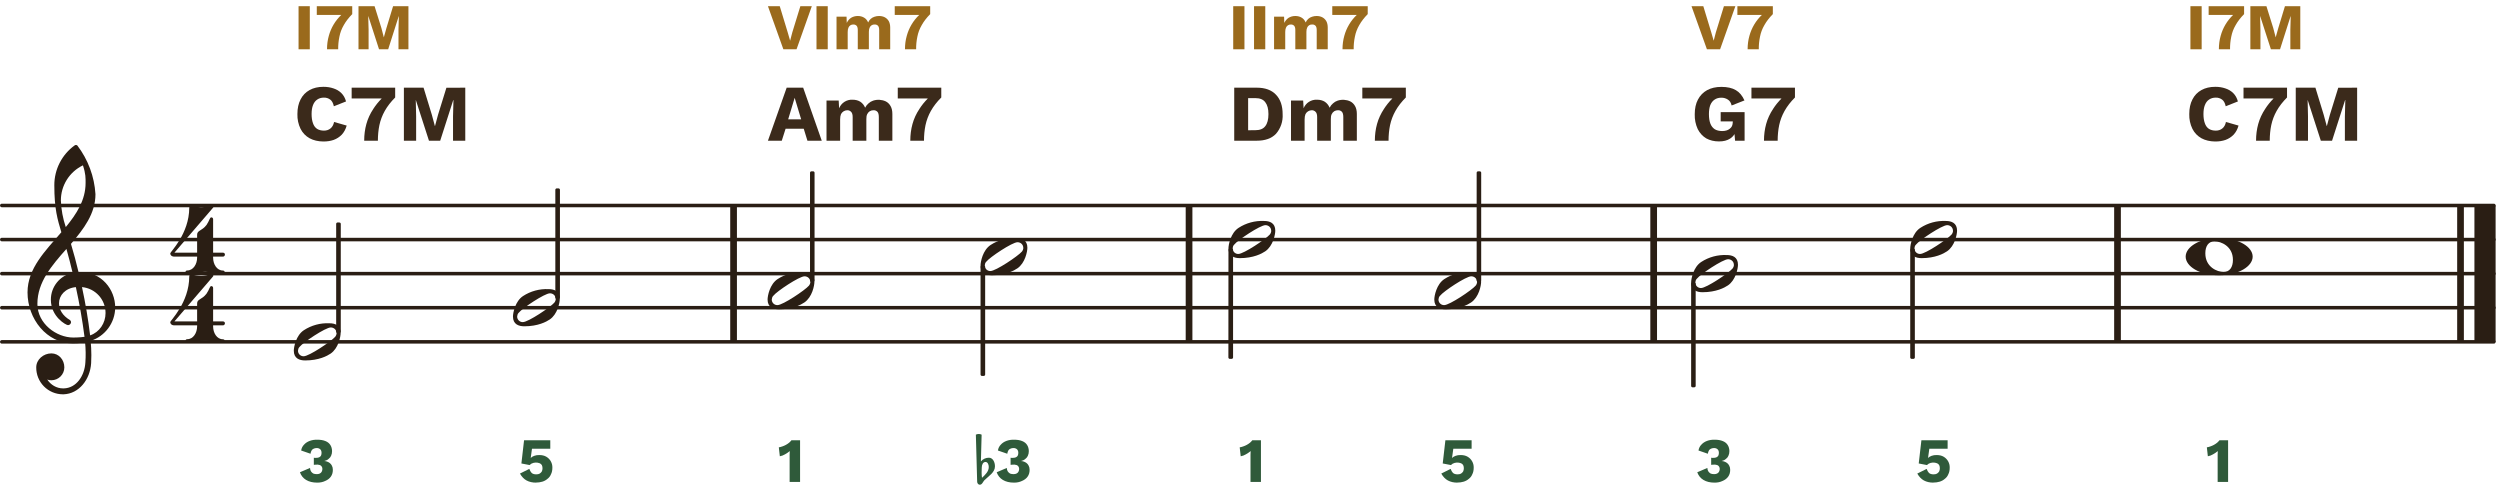
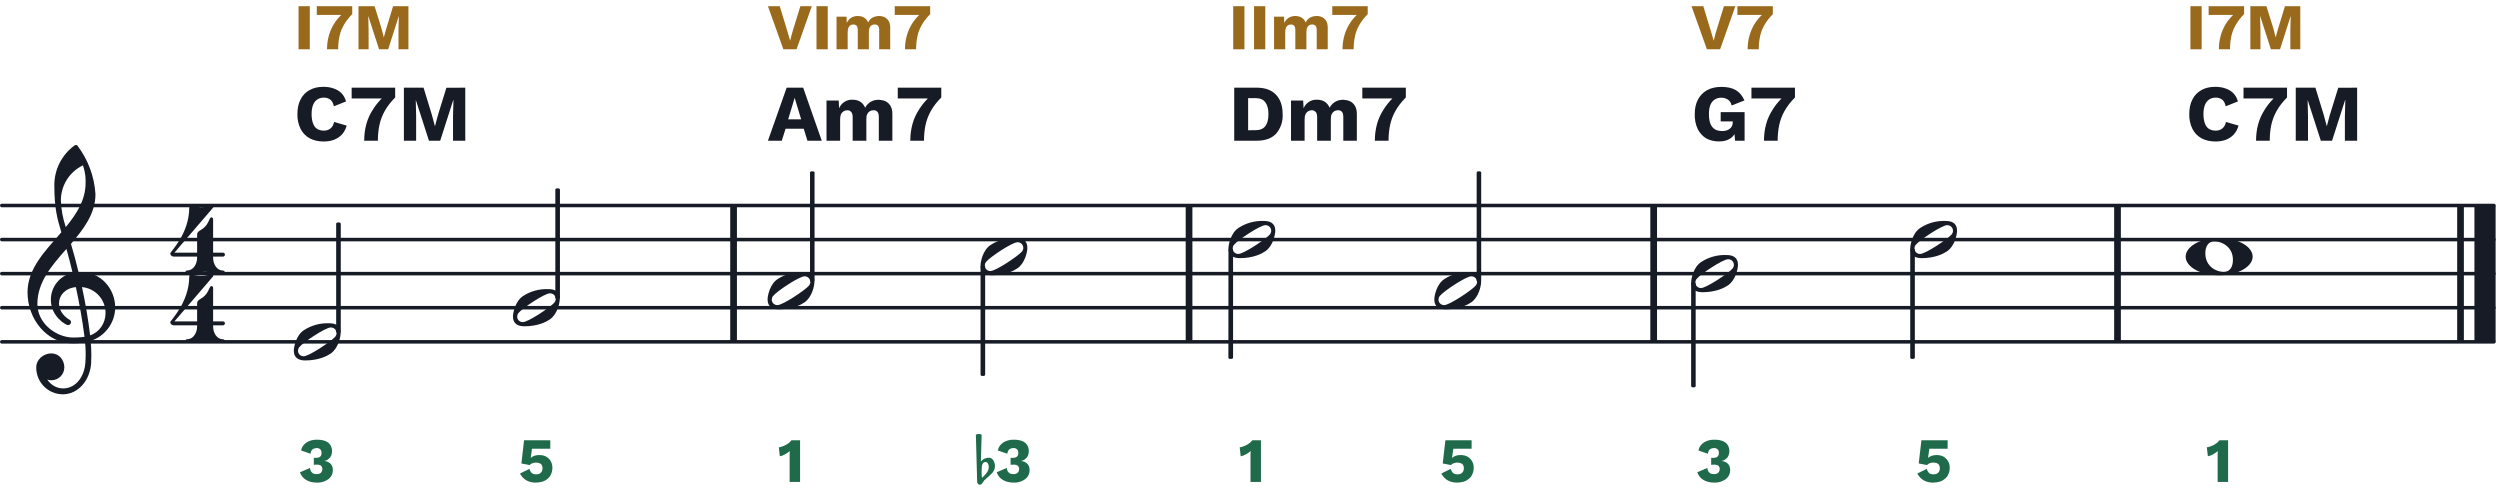
<svg xmlns="http://www.w3.org/2000/svg" xmlns:xlink="http://www.w3.org/1999/xlink" width="347" height="68" viewBox="0 0 347 68">
  <defs>
    <path id="a" d="M5.94-1.23c0 .18-.08.39-.2.53C5.21-.08 2.12 2 1.37 2a.77.77 0 0 1-.79-.77C.6 1.05.64.84.8.7 1.28.08 4.4-2 5.13-2c.44 0 .8.33.8.77m-.99-1.35a6 6 0 0 0-3.54.96C.3-.9 0 .73 0 1.23c0 1.08.8 1.35 1.58 1.35 1.89 0 3.06-.63 3.53-.95C6.2.89 6.5-.73 6.5-1.23c0-1.08-.78-1.35-1.56-1.35m0 0" />
    <path id="i" d="M4.03-2.12c.84 0 2.53.65 2.53 2.57 0 1.02-.45 1.68-1.3 1.68S2.73 1.47 2.73-.46c0-1.02.45-1.67 1.31-1.67m.61-.46C1.91-2.58 0-1.34 0 0s1.9 2.58 4.64 2.58C7.36 2.58 9.3 1.34 9.3 0S7.36-2.58 4.64-2.58m0 0" />
    <path id="q" d="m5.03 12.02.02-.82h-.08c-.92 0-1.72-.5-2.2-1.23q.27.11.57.1c.99 0 1.8-.8 1.8-1.79 0-1.05-.76-1.94-1.8-1.94-1.1 0-2.1.85-2.1 1.94a3.7 3.7 0 0 0 3.68 3.74Zm3.69-8.18a73 73 0 0 0-1.13-6.7 3.6 3.6 0 0 1 3.27 3.6c0 1.4-.84 2.65-2.14 3.1M1.4-.53c0-3.03 2-5.33 4.03-7.63q.47 1.66.86 3.32a3.8 3.8 0 0 0-3.02 3.73c0 2.36 2.1 3.53 2.38 3.53.23 0 .42-.2.42-.42q0-.15-.14-.28C4.87 1.1 4.4.23 4.4-.61c0-1.1.86-2.1 2.34-2.25a81 81 0 0 1 1.2 6.9c-.67.1-1.53.1-1.56.1-2.33 0-4.98-1.92-4.98-4.67m3.32-9.94C2.52-7.9.03-5.47.03-2.12c0 3.67 2.66 7.07 6.31 7.07.85 0 1.58-.12 1.68-.14a16 16 0 0 1 .04 2.78c-.1 1.86-1.25 3.57-3.01 3.61l-.02.82c2.16-.07 3.69-2.07 3.83-4.32q.03-.54.03-1.1 0-.99-.1-2A4.9 4.9 0 0 0 12.2-.02c0-2.52-1.9-4.94-4.84-4.94l-.25.02a66 66 0 0 0-1.05-3.92c1.77-2.07 3.4-4.2 3.4-6.9a12.4 12.4 0 0 0-2.52-6.76.3.3 0 0 0-.38 0 6.8 6.8 0 0 0-2.81 5.51c0 3.33.44 4.74.98 6.55m3.36-6.86c0 2.38-1.25 4.3-2.75 6.13a13 13 0 0 1-.68-3.68 5.4 5.4 0 0 1 3.06-4.89c.4 1.2.37 1.8.37 2.44m0 0" />
    <path id="b" d="M2.5.1q-.75 0-1.31-.3-.55-.3-.92-.96l1.3-.65q.12.35.32.56.22.2.64.2.29 0 .47-.1a1 1 0 0 0 .3-.29 1 1 0 0 0 .1-.45 1 1 0 0 0-.09-.44.6.6 0 0 0-.3-.26 1.4 1.4 0 0 0-1.16.06q-.13.08-.24.19L.47-2.56l.37-3.22h3.64v1.17H1.94l-.16 1.16-.01.14q.16-.2.48-.31.33-.12.7-.11.58 0 .97.23a1.7 1.7 0 0 1 .85 1.52q0 .55-.2.93-.15.38-.5.64-.3.26-.71.38T2.5.09m0 0" />
    <path id="l" d="M2.64.1Q1.7.1 1.08-.28.48-.64.23-1.34l1.4-.6q.02.32.15.5a1 1 0 0 0 .31.28q.2.08.49.08.23 0 .4-.08t.27-.25a1 1 0 0 0 .1-.37.6.6 0 0 0-.1-.36.5.5 0 0 0-.25-.2 1.3 1.3 0 0 0-.62-.05l-.22.02v-.99l.12.02h.17q.42 0 .6-.18.18-.15.18-.53 0-.3-.18-.48a.7.7 0 0 0-.5-.17 1 1 0 0 0-.57.18q-.21.18-.28.61L.4-4.36q.08-.49.4-.81.3-.34.78-.52t1.06-.17q.67 0 1.13.19.45.18.68.54t.24.85q0 .37-.13.64-.1.25-.3.4-.17.17-.35.24l-.3.1a1.4 1.4 0 0 1 .75.27 1 1 0 0 1 .31.38q.13.24.13.58 0 .55-.28.94t-.79.6Q3.25.1 2.64.1m0 0" />
    <path id="m" d="M1.67 0v-3.78l.02-.5q-.3.25-.66.45a2 2 0 0 1-.72.27L.17-4.8q.22-.03.47-.12a3 3 0 0 0 .97-.53q.2-.18.31-.33h1.2V0Zm0 0" />
    <path id="c" d="M2.22-5.98V0H.66v-5.98Zm0 0" />
    <path id="d" d="M.3-5.98h4.92v1.1q-.74.75-1.17 1.52-.45.77-.61 1.61A8 8 0 0 0 3.27 0H1.72q0-.99.25-1.87a6.3 6.3 0 0 1 1.73-2.9H.3Zm0 0" />
    <path id="e" d="M7.58-5.98V0H6.2v-2.75l.05-1.83h-.02L4.77 0H3.5L2.02-4.58H2l.05 1.83V0H.65v-5.98h2.23l.95 3.04.33 1.27h.01l.35-1.25.93-3.06Zm0 0" />
    <path id="j" d="M6.14-5.98 4.02 0H2.19L.05-5.98h1.64l1.1 3.62.34 1.17.3-1.15 1.12-3.64Zm0 0" />
    <path id="p" d="M.55 0v-4.53h1.39l.03.87q.22-.46.6-.71.42-.25.93-.25.5 0 .88.23.37.22.56.67a1.4 1.4 0 0 1 .89-.8q.3-.1.62-.1.45 0 .8.18.34.18.55.53.2.37.2.9V0H6.47v-2.67q0-.42-.17-.6a.6.6 0 0 0-.46-.17.7.7 0 0 0-.7.45q-.1.22-.1.57V0H3.5v-2.67q0-.42-.17-.6a.6.6 0 0 0-.44-.17.7.7 0 0 0-.69.45q-.1.23-.1.6V0Zm0 0" />
    <path id="f" d="M7.34-2.1q-.21.75-.68 1.26a3 3 0 0 1-1.13.73Q4.9.11 4.11.11 3 .1 2.19-.34 1.37-.8.94-1.64A4.4 4.4 0 0 1 .5-3.7q0-1.19.44-2.03.43-.85 1.25-1.3.81-.45 1.92-.45.76 0 1.4.22.65.21 1.1.66t.64 1.15l-1.69.67q-.15-.68-.51-.93a1.4 1.4 0 0 0-.88-.27q-.53 0-.92.27-.38.25-.58.76-.2.5-.2 1.25t.19 1.27q.17.51.56.78.39.25.97.25.53 0 .9-.3.38-.3.5-.9Zm0 0" />
    <path id="g" d="M.38-7.36h6.04V-6q-.9.9-1.44 1.86a7 7 0 0 0-.75 1.98Q4.02-1.14 4.02 0h-1.9q0-1.22.3-2.31.3-1.1.97-2.11.47-.74 1.16-1.44H.38Zm0 0" />
    <path id="h" d="M9.34-7.36V0h-1.7v-3.37l.06-2.27h-.03L5.86 0H4.3L2.48-5.64h-.01l.05 2.26V0H.82v-7.36h2.73L4.7-3.6l.42 1.56h.02l.42-1.56 1.16-3.75Zm0 0" />
    <path id="k" d="M3.86.1Q2.87.1 2.1-.32 1.35-.77.92-1.6A4.6 4.6 0 0 1 .5-3.67q0-1.2.44-2.03.45-.86 1.28-1.32.84-.45 1.97-.45 1.25 0 2.01.45.76.44 1.2 1.43l-1.78.7q-.13-.57-.51-.81a1.6 1.6 0 0 0-.92-.27q-.55 0-.94.27-.39.26-.6.78-.18.5-.18 1.23 0 .79.2 1.32.2.51.61.78.4.24 1.02.25.32 0 .6-.08.25-.07.46-.24.2-.15.31-.37.1-.24.11-.55v-.1H4.1v-1.29h3.32V0H6.1l-.08-.92q-.23.38-.6.62-.62.41-1.57.4m0 0" />
    <path id="n" d="M7.52 0H5.53l-.51-1.66H2.5L1.97 0H.05l2.6-7.36h2.29ZM2.86-2.97h1.8l-.9-2.98Zm0 0" />
    <path id="o" d="M.69 0v-5.58h1.69l.06 1.08A1.9 1.9 0 0 1 4.3-5.69q.63 0 1.08.28.45.3.67.83.19-.37.47-.6.28-.26.64-.38a2.4 2.4 0 0 1 1.75.1q.42.21.67.65.25.43.25 1.1V0H7.95v-3.28q0-.53-.2-.74a.7.7 0 0 0-.55-.21 1 1 0 0 0-.51.14 1 1 0 0 0-.36.42q-.12.26-.11.69V0h-1.9v-3.28q0-.53-.23-.74a.7.7 0 0 0-.53-.21 1 1 0 0 0-.86.54q-.12.29-.12.75V0Zm0 0" />
    <path id="s" d="M3.94-7.36q1.73 0 2.65.97.93.96.93 2.7a3.8 3.8 0 0 1-.93 2.74Q5.67 0 3.94 0H.8v-7.36Zm-.19 5.9q.94 0 1.36-.56.44-.56.44-1.67 0-1.09-.44-1.65-.42-.57-1.36-.57H2.73v4.46Zm0 0" />
    <path id="r" d="M3.7-2.22c0 .9-.53 1.78-1.37 1.78-.16 0-.24.1-.24.2 0 .13.08.24.24.24.83 0 1.64-.25 2.48-.25.83 0 1.64.25 2.47.25q.24-.02.24-.23 0-.18-.24-.2c-.84 0-1.36-.88-1.36-1.79ZM-.03-2.8c0 .17.14.44.58.44H3.7v.14h2.22v-.14h1.36c.19 0 .28-.16.28-.3 0-.12-.1-.25-.28-.25H5.92v-4.64c0-.17-.12-.26-.25-.26-.23 0-.26.48-.67 1.06-.64.84-1.3.72-1.3 1.36v2.48H.55l5.37-6.25c.11-.14-.06-.37-.33-.3-.42.13-.87.24-1.34.24q-.68-.02-1.34-.23c-.16-.07-.3.1-.3.3C2.6-5.5-.03-3.04-.03-2.8m0 0" />
    <path id="t" d="M.42-.34c0-.38.17-.77.52-.77.3 0 .45.36.45.69C1.4.2.91.66.45 1.09Q.4.74.4.4V.3Zm-.64 1.97c0 .21.16.42.36.42.34 0 .44-.42.66-.64C1.4.83 2.25.34 2.25-.5c0-.6-.3-1.2-.84-1.2-.43 0-.83.18-1.11.51L.4-4.9a.9.9 0 0 0-.8 0Zm0 0" />
  </defs>
-   <path fill="none" stroke="#2a1e14" stroke-linecap="round" stroke-miterlimit="10" stroke-width=".49" d="M.25 47.45h345.9M.25 42.71h345.9M.25 37.98h345.9M.25 33.25h345.9M.25 28.52h345.9" />
-   <path fill="none" stroke="#2a1e14" stroke-miterlimit="10" stroke-width=".93" d="M293.91 47.45V28.52M101.82 47.45V28.52" />
-   <path fill="none" stroke="#2a1e14" stroke-miterlimit="10" stroke-width="2.94" d="M344.92 47.45V28.52" />
-   <path fill="none" stroke="#2a1e14" stroke-miterlimit="10" stroke-width=".93" d="M341.52 47.45V28.52M165.04 47.45V28.52m64.49 18.93V28.52" />
-   <use xlink:href="#a" x="265.14" y="33.25" fill="#2a1e14" />
-   <use xlink:href="#b" x="265.85" y="66.89" fill="#2f5a3a" />
-   <path fill="none" stroke="#2a1e14" stroke-linejoin="round" stroke-miterlimit="10" stroke-width=".4" d="M265.34 49.61h.24V34.68h-.24Zm0 0" />
-   <path fill="#2a1e14" d="M265.34 49.61h.24V34.68h-.24Zm0 0" />
+   <path fill="none" stroke="#161b26" stroke-linecap="round" stroke-miterlimit="10" stroke-width=".49" d="M.25 47.45h345.9M.25 42.71h345.9M.25 37.98h345.9M.25 33.25h345.9M.25 28.52h345.9" />
+   <path fill="none" stroke="#161b26" stroke-miterlimit="10" stroke-width=".93" d="M293.91 47.45V28.52M101.82 47.45V28.52" />
+   <path fill="none" stroke="#161b26" stroke-miterlimit="10" stroke-width="2.94" d="M344.92 47.45V28.52" />
+   <path fill="none" stroke="#161b26" stroke-miterlimit="10" stroke-width=".93" d="M341.52 47.45V28.52M165.04 47.45V28.52m64.49 18.93V28.52" />
+   <use xlink:href="#a" x="265.14" y="33.25" fill="#161b26" />
+   <use xlink:href="#b" x="265.85" y="66.89" fill="#1f6a4a" />
+   <path fill="none" stroke="#161b26" stroke-linejoin="round" stroke-miterlimit="10" stroke-width=".4" d="M265.34 49.61h.24V34.68h-.24Zm0 0" />
+   <path fill="#161b26" d="M265.34 49.61h.24V34.68h-.24Zm0 0" />
  <use xlink:href="#c" x="303.37" y="6.84" fill="#9a6a1c" />
  <use xlink:href="#d" x="306.26" y="6.84" fill="#9a6a1c" />
  <use xlink:href="#e" x="311.7" y="6.84" fill="#9a6a1c" />
-   <use xlink:href="#f" x="303.37" y="19.53" fill="#3b2a1b" />
-   <use xlink:href="#g" x="311.02" y="19.53" fill="#3b2a1b" />
-   <use xlink:href="#h" x="317.83" y="19.53" fill="#3b2a1b" />
-   <use xlink:href="#i" x="303.37" y="35.62" fill="#2a1e14" />
-   <use xlink:href="#a" x="199.08" y="40.35" fill="#2a1e14" />
-   <use xlink:href="#b" x="199.78" y="66.89" fill="#2f5a3a" />
-   <path fill="none" stroke="#2a1e14" stroke-linejoin="round" stroke-miterlimit="10" stroke-width=".4" d="M205.16 38.92h.23V23.98h-.23Zm0 0" />
-   <path fill="#2a1e14" d="M205.16 38.92h.23V23.98h-.23Zm0 0" />
+   <use xlink:href="#f" x="303.37" y="19.53" fill="#161b26" />
+   <use xlink:href="#g" x="311.02" y="19.53" fill="#161b26" />
+   <use xlink:href="#h" x="317.83" y="19.53" fill="#161b26" />
+   <use xlink:href="#i" x="303.37" y="35.62" fill="#161b26" />
+   <use xlink:href="#a" x="199.08" y="40.35" fill="#161b26" />
+   <use xlink:href="#b" x="199.78" y="66.89" fill="#1f6a4a" />
+   <path fill="none" stroke="#161b26" stroke-linejoin="round" stroke-miterlimit="10" stroke-width=".4" d="M205.16 38.92h.23V23.98h-.23Zm0 0" />
+   <path fill="#161b26" d="M205.16 38.92h.23V23.98h-.23Zm0 0" />
  <use xlink:href="#j" x="234.73" y="6.84" fill="#9a6a1c" />
  <use xlink:href="#d" x="240.85" y="6.84" fill="#9a6a1c" />
-   <use xlink:href="#k" x="234.73" y="19.53" fill="#3b2a1b" />
-   <use xlink:href="#g" x="242.72" y="19.53" fill="#3b2a1b" />
-   <use xlink:href="#a" x="234.73" y="37.98" fill="#2a1e14" />
-   <use xlink:href="#l" x="235.35" y="66.89" fill="#2f5a3a" />
-   <path fill="none" stroke="#2a1e14" stroke-linejoin="round" stroke-miterlimit="10" stroke-width=".4" d="M234.93 53.56h.23V39.4h-.23Zm0 0" />
-   <path fill="#2a1e14" d="M234.93 53.56h.23V39.4h-.23Zm0 0" />
-   <use xlink:href="#m" x="306.14" y="66.89" fill="#2f5a3a" />
-   <use xlink:href="#n" x="106.54" y="19.53" fill="#3b2a1b" />
-   <use xlink:href="#o" x="114.03" y="19.53" fill="#3b2a1b" />
-   <use xlink:href="#g" x="124.23" y="19.53" fill="#3b2a1b" />
-   <use xlink:href="#a" x="71.2" y="42.71" fill="#2a1e14" />
-   <use xlink:href="#b" x="71.9" y="66.89" fill="#2f5a3a" />
-   <path fill="none" stroke="#2a1e14" stroke-linejoin="round" stroke-miterlimit="10" stroke-width=".4" d="M77.28 41.29h.24V26.35h-.24Zm0 0" />
-   <path fill="#2a1e14" d="M77.28 41.29h.24V26.35h-.24Zm0 0" />
+   <use xlink:href="#k" x="234.73" y="19.53" fill="#161b26" />
+   <use xlink:href="#g" x="242.72" y="19.53" fill="#161b26" />
+   <use xlink:href="#a" x="234.73" y="37.98" fill="#161b26" />
+   <use xlink:href="#l" x="235.35" y="66.89" fill="#1f6a4a" />
+   <path fill="none" stroke="#161b26" stroke-linejoin="round" stroke-miterlimit="10" stroke-width=".4" d="M234.93 53.56h.23V39.4h-.23Zm0 0" />
+   <path fill="#161b26" d="M234.93 53.56h.23V39.4h-.23Zm0 0" />
+   <use xlink:href="#m" x="306.14" y="66.89" fill="#1f6a4a" />
+   <use xlink:href="#n" x="106.54" y="19.53" fill="#161b26" />
+   <use xlink:href="#o" x="114.03" y="19.53" fill="#161b26" />
+   <use xlink:href="#g" x="124.23" y="19.53" fill="#161b26" />
+   <use xlink:href="#a" x="71.2" y="42.71" fill="#161b26" />
+   <use xlink:href="#b" x="71.9" y="66.89" fill="#1f6a4a" />
+   <path fill="none" stroke="#161b26" stroke-linejoin="round" stroke-miterlimit="10" stroke-width=".4" d="M77.28 41.29h.24V26.35h-.24Zm0 0" />
+   <path fill="#161b26" d="M77.28 41.29h.24V26.35h-.24Zm0 0" />
  <use xlink:href="#j" x="106.54" y="6.84" fill="#9a6a1c" />
  <use xlink:href="#c" x="112.67" y="6.84" fill="#9a6a1c" />
  <use xlink:href="#p" x="115.56" y="6.84" fill="#9a6a1c" />
  <use xlink:href="#d" x="123.89" y="6.84" fill="#9a6a1c" />
-   <use xlink:href="#a" x="106.54" y="40.35" fill="#2a1e14" />
-   <use xlink:href="#m" x="107.93" y="66.89" fill="#2f5a3a" />
-   <path fill="none" stroke="#2a1e14" stroke-linejoin="round" stroke-miterlimit="10" stroke-width=".4" d="M112.63 38.92h.23V23.98h-.23Zm0 0" />
-   <path fill="#2a1e14" d="M112.63 38.92h.23V23.98h-.23Zm0 0" />
-   <use xlink:href="#q" x="3.79" y="42.71" fill="#2a1e14" />
+   <use xlink:href="#a" x="106.54" y="40.35" fill="#161b26" />
+   <use xlink:href="#m" x="107.93" y="66.89" fill="#1f6a4a" />
+   <path fill="none" stroke="#161b26" stroke-linejoin="round" stroke-miterlimit="10" stroke-width=".4" d="M112.63 38.92h.23V23.98h-.23Zm0 0" />
+   <path fill="#161b26" d="M112.63 38.92h.23V23.98h-.23Zm0 0" />
+   <use xlink:href="#q" x="3.79" y="42.71" fill="#161b26" />
  <use xlink:href="#c" x="40.78" y="6.84" fill="#9a6a1c" />
  <use xlink:href="#d" x="43.67" y="6.84" fill="#9a6a1c" />
  <use xlink:href="#e" x="49.11" y="6.84" fill="#9a6a1c" />
-   <use xlink:href="#f" x="40.78" y="19.53" fill="#3b2a1b" />
-   <use xlink:href="#g" x="48.43" y="19.53" fill="#3b2a1b" />
-   <use xlink:href="#h" x="55.24" y="19.53" fill="#3b2a1b" />
-   <use xlink:href="#a" x="40.78" y="47.45" fill="#2a1e14" />
-   <use xlink:href="#r" x="23.66" y="37.98" fill="#2a1e14" />
-   <use xlink:href="#r" x="23.66" y="47.52" fill="#2a1e14" />
-   <use xlink:href="#l" x="41.4" y="66.89" fill="#2f5a3a" />
-   <path fill="none" stroke="#2a1e14" stroke-linejoin="round" stroke-miterlimit="10" stroke-width=".4" d="M46.86 46.02h.24V31.08h-.24Zm0 0" />
-   <path fill="#2a1e14" d="M46.86 46.02h.24V31.08h-.24Zm0 0" />
-   <path fill="none" stroke="#2a1e14" stroke-linejoin="round" stroke-miterlimit="10" stroke-width=".4" d="M170.7 49.61h.25V34.68h-.24Zm0 0" />
-   <path fill="#2a1e14" d="M170.7 49.61h.25V34.68h-.24Zm0 0" />
-   <use xlink:href="#m" x="171.9" y="66.89" fill="#2f5a3a" />
-   <use xlink:href="#a" x="170.51" y="33.25" fill="#2a1e14" />
-   <use xlink:href="#s" x="170.51" y="19.53" fill="#3b2a1b" />
-   <use xlink:href="#o" x="178.5" y="19.53" fill="#3b2a1b" />
-   <use xlink:href="#g" x="188.71" y="19.53" fill="#3b2a1b" />
+   <use xlink:href="#f" x="40.78" y="19.53" fill="#161b26" />
+   <use xlink:href="#g" x="48.43" y="19.53" fill="#161b26" />
+   <use xlink:href="#h" x="55.24" y="19.53" fill="#161b26" />
+   <use xlink:href="#a" x="40.78" y="47.45" fill="#161b26" />
+   <use xlink:href="#r" x="23.66" y="37.98" fill="#161b26" />
+   <use xlink:href="#r" x="23.66" y="47.52" fill="#161b26" />
+   <use xlink:href="#l" x="41.4" y="66.89" fill="#1f6a4a" />
+   <path fill="none" stroke="#161b26" stroke-linejoin="round" stroke-miterlimit="10" stroke-width=".4" d="M46.86 46.02h.24V31.08h-.24Zm0 0" />
+   <path fill="#161b26" d="M46.86 46.02h.24V31.08h-.24Zm0 0" />
+   <path fill="none" stroke="#161b26" stroke-linejoin="round" stroke-miterlimit="10" stroke-width=".4" d="M170.7 49.61h.25V34.68h-.24Zm0 0" />
+   <path fill="#161b26" d="M170.7 49.61h.25V34.68h-.24Zm0 0" />
+   <use xlink:href="#m" x="171.9" y="66.89" fill="#1f6a4a" />
+   <use xlink:href="#a" x="170.51" y="33.25" fill="#161b26" />
+   <use xlink:href="#s" x="170.51" y="19.53" fill="#161b26" />
+   <use xlink:href="#o" x="178.5" y="19.53" fill="#161b26" />
+   <use xlink:href="#g" x="188.71" y="19.53" fill="#161b26" />
  <use xlink:href="#c" x="170.51" y="6.84" fill="#9a6a1c" />
  <use xlink:href="#c" x="173.4" y="6.84" fill="#9a6a1c" />
  <use xlink:href="#p" x="176.29" y="6.84" fill="#9a6a1c" />
  <use xlink:href="#d" x="184.62" y="6.84" fill="#9a6a1c" />
-   <path fill="none" stroke="#2a1e14" stroke-linejoin="round" stroke-miterlimit="10" stroke-width=".4" d="M136.3 51.98h.24V37.04h-.24Zm0 0" />
-   <path fill="#2a1e14" d="M136.3 51.98h.24V37.04h-.24Zm0 0" />
-   <use xlink:href="#t" x="135.85" y="65.23" fill="#2f5a3a" />
-   <use xlink:href="#l" x="138.11" y="66.89" fill="#2f5a3a" />
-   <use xlink:href="#a" x="136.1" y="35.62" fill="#2a1e14" />
+   <path fill="none" stroke="#161b26" stroke-linejoin="round" stroke-miterlimit="10" stroke-width=".4" d="M136.3 51.98h.24V37.04h-.24Zm0 0" />
+   <path fill="#161b26" d="M136.3 51.98h.24V37.04h-.24Zm0 0" />
+   <use xlink:href="#t" x="135.85" y="65.23" fill="#1f6a4a" />
+   <use xlink:href="#l" x="138.11" y="66.89" fill="#1f6a4a" />
+   <use xlink:href="#a" x="136.1" y="35.62" fill="#161b26" />
</svg>
